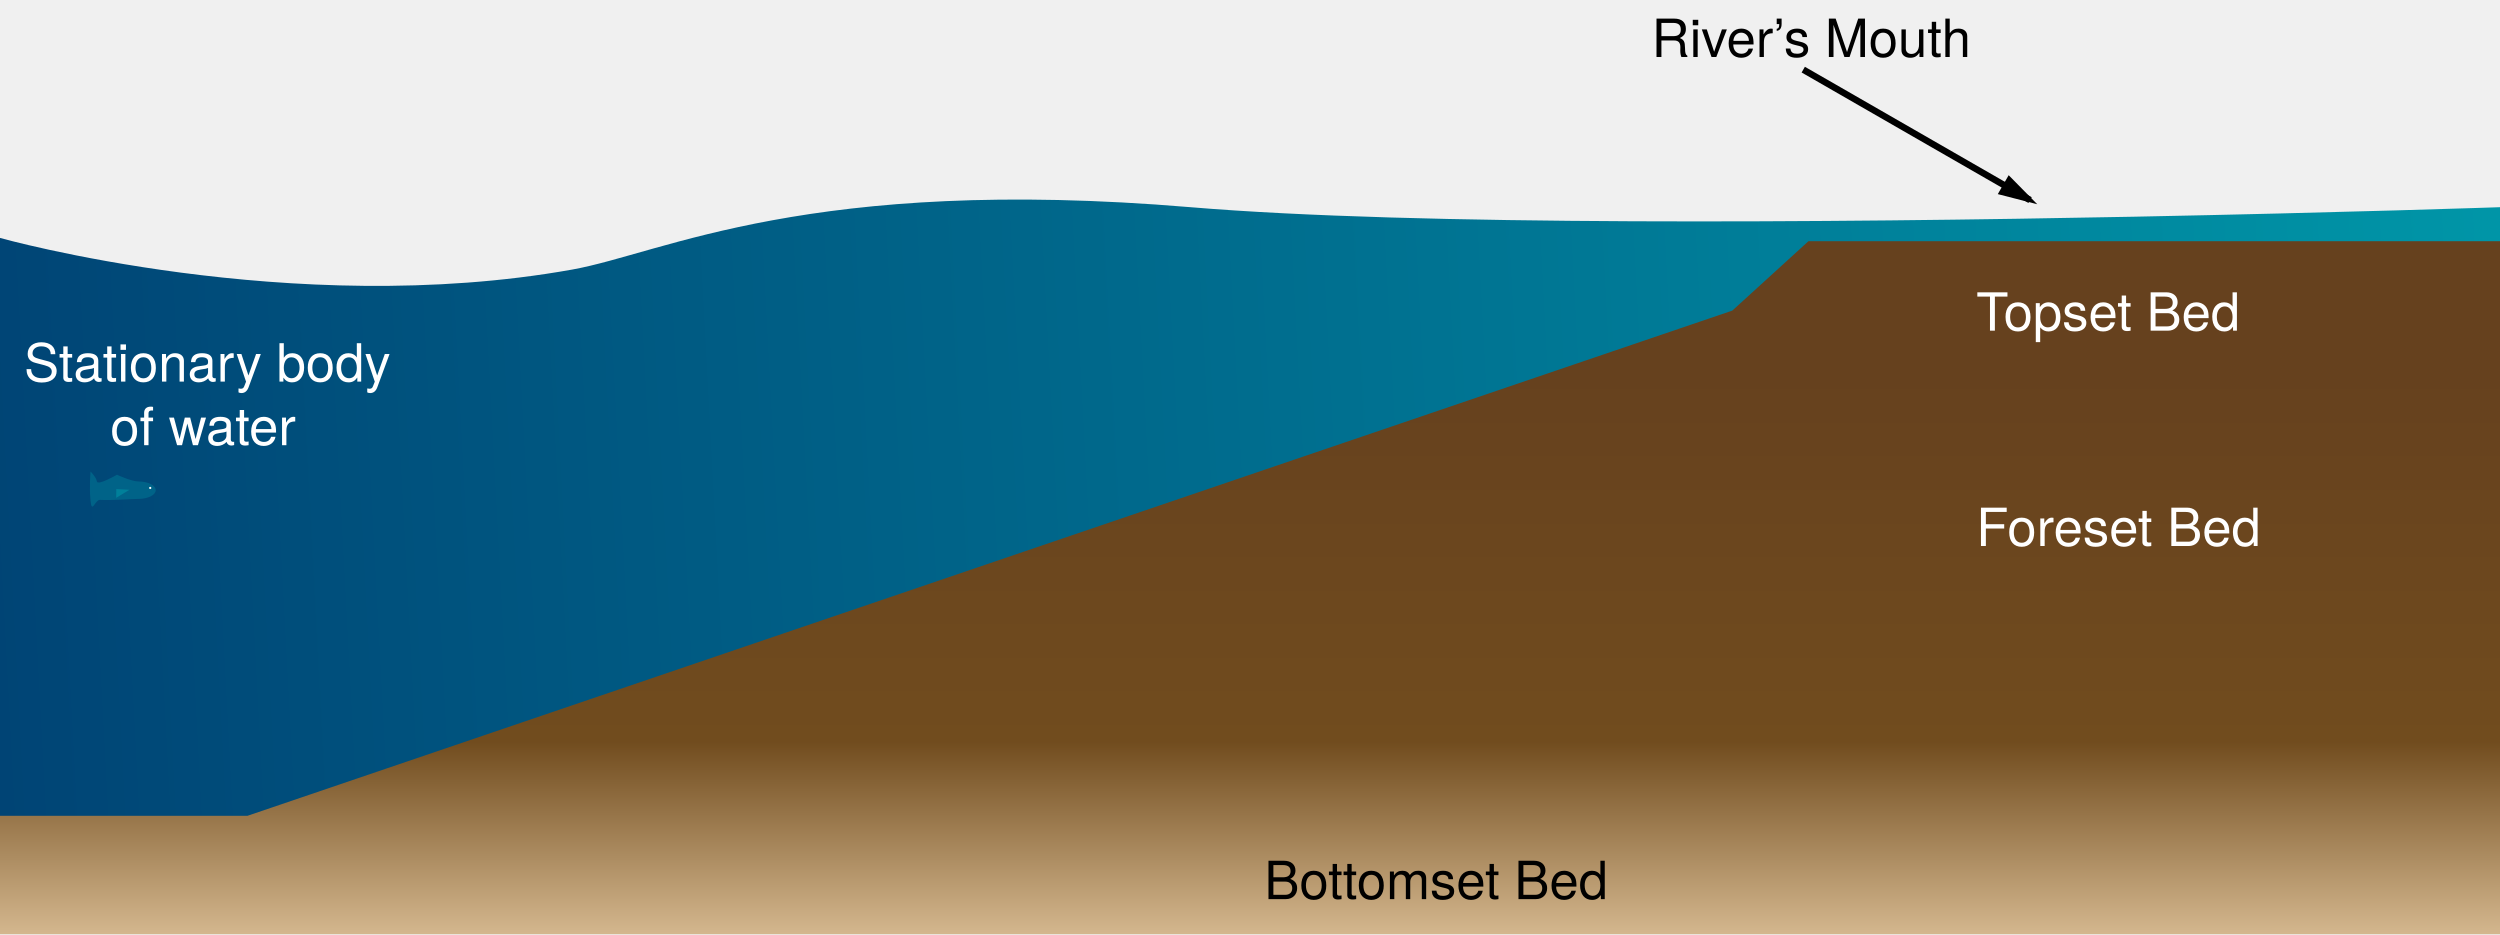
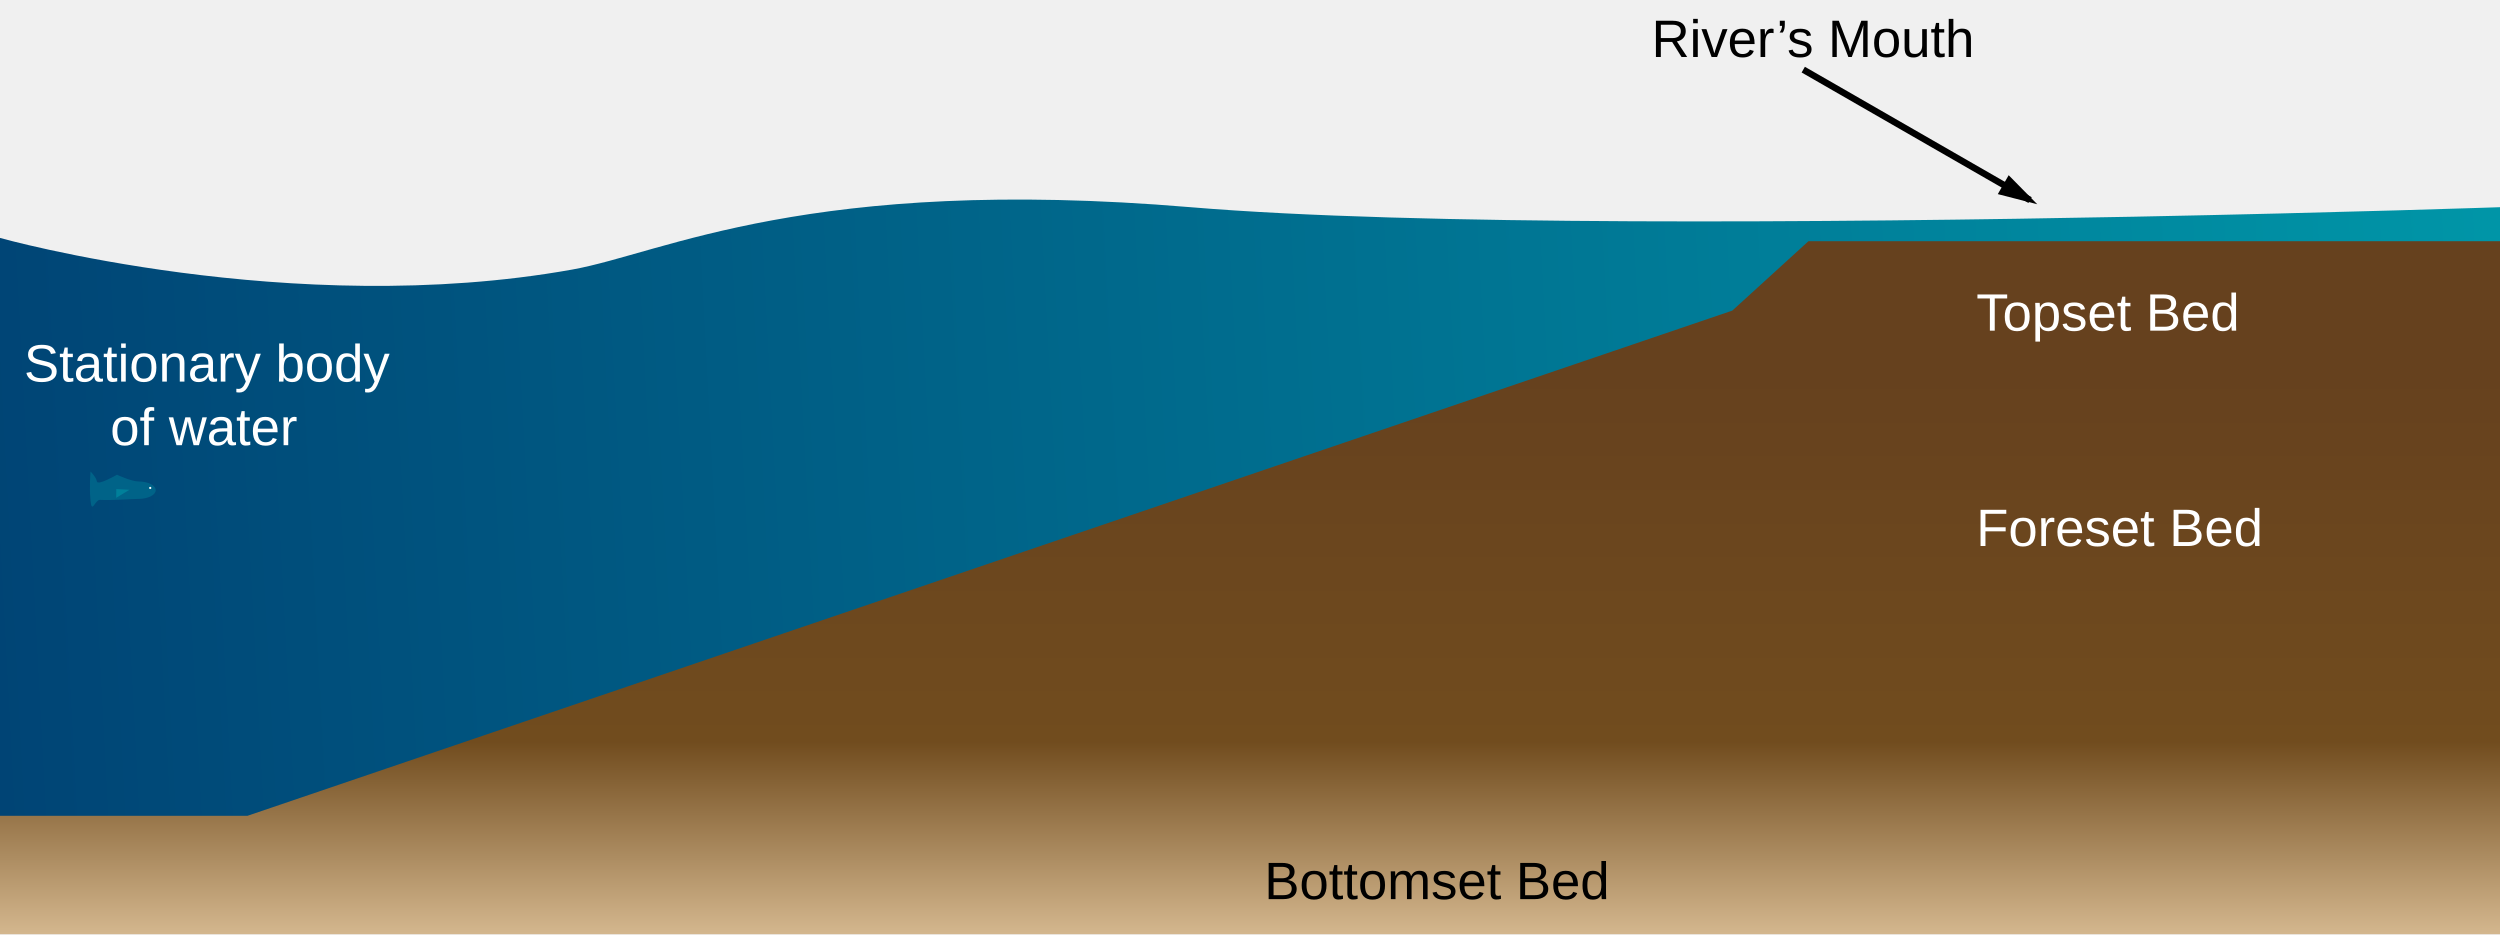
<svg xmlns="http://www.w3.org/2000/svg" width="1140px" height="426px" viewBox="0 0 1140 426" version="1.1">
  <description>Created with Sketch (http://www.bohemiancoding.com/sketch)</description>
+   <style>text{font-family:"Helvetica Neue","Arial",sans-serif;font-size:24px;font-weight:lighter;}</style>
  <defs>
    <linearGradient x1="0%" y1="59.599%" x2="100%" y2="58.062%" id="linearGradient-1">
      <stop stop-color="#004475" offset="0%" />
      <stop stop-color="#0095A7" offset="100%" />
    </linearGradient>
    <linearGradient x1="50%" y1="18.803%" x2="50%" y2="100%" id="linearGradient-2">
      <stop stop-color="#66411E" offset="0%" />
      <stop stop-color="#714C1E" offset="65.899%" />
      <stop stop-color="#714C1E" offset="44.832%" />
      <stop stop-color="#D3B68D" offset="100%" />
    </linearGradient>
  </defs>
  <g id="Page-1" stroke="none" stroke-width="1" fill="none" fill-rule="evenodd">
    <path d="M972.823 98.824C834.751 101.541 645.387 103.09 542.867 94.48 369.079 79.884 302.489 115.459 260.957 122.915 133.023 145.881 0 108.498 0 108.498L0 423 1140 423 1140 94.48C1140 94.48 1068.805 96.934 972.823 98.824Z" id="Water" fill="url(#linearGradient-1)" />
    <path d="M0 372L0 426 1140 426 1140 372 0 372ZM824.646 110L789.93 141.633 112.858 372 1140 372 1140 110 824.646 110Z" id="Bottomset-Bed" fill="url(#linearGradient-2)" />
-     <g id="Labels" transform="translate(10, 3)" font-weight="lighter" font-family="Helvetica Neue" font-size="24">
+     <g id="Labels" transform="translate(10, 3)">
      <text id="Stationary-body-of-w" fill="#FFFFFF">
        <tspan x="0.934" y="171">Stationary body </tspan>
        <tspan x="40.27" y="200">of water</tspan>
      </text>
      <text id="Topset-Bed" fill="#FFFFFF">
        <tspan x="891.165" y="147.792">Topset Bed</tspan>
      </text>
      <text id="Foreset-Bed" fill="#FFFFFF">
        <tspan x="891.165" y="245.984">Foreset Bed</tspan>
      </text>
      <text id="Bottomset-Bed" fill="#000000">
        <tspan x="566.539" y="407">Bottomset Bed</tspan>
      </text>
      <text id="River’s-Mouth" fill="#000000">
        <tspan x="743.136" y="22.984">River’s Mouth</tspan>
      </text>
    </g>
    <path d="M823.586 32.5L924.414 90.5" id="Arrow" stroke="#000000" stroke-width="3" stroke-linecap="square" />
    <path id="Arrow-decoration-1" d="M924.137 90.341C921.384 87.546 919.024 85.15 916.271 82.355 915.224 84.175 914.327 85.736 913.279 87.556 917.08 88.531 920.337 89.366 924.137 90.341 924.137 90.341 924.137 90.341 924.137 90.341Z" stroke="#000000" stroke-width="3" stroke-linecap="square" />
    <g id="Fish-egg" transform="translate(56, 223) scale(1, -1) rotate(-180) translate(-56, -223) translate(41, 215)">
      <path d="M7.851 12.5C10.878 12.5 20.098 13.242 25.392 12.945 27.683 12.816 29.12 19.65 29.729 13.281 30.339 6.913 29.729 0 29.729 0 29.729 0 27.176 2.522 26.814 4.553 26.453 6.584 17.664 1.479 17.664 1.479 17.664 1.479 11.084 4.553 7.851 4.553 3.515 4.553 0 6.332 0 8.526 0 10.721 3.515 12.5 7.851 12.5Z" id="Oval-2" fill="#006388" />
      <circle id="Oval-1" fill="#FFFFFF" cx="2.5" cy="7.5" r="0.5" />
      <path d="M12 8.339L18 12 17.971 8 12 8.339Z" id="Path-2" fill="#00809A" />
    </g>
  </g>
</svg>
